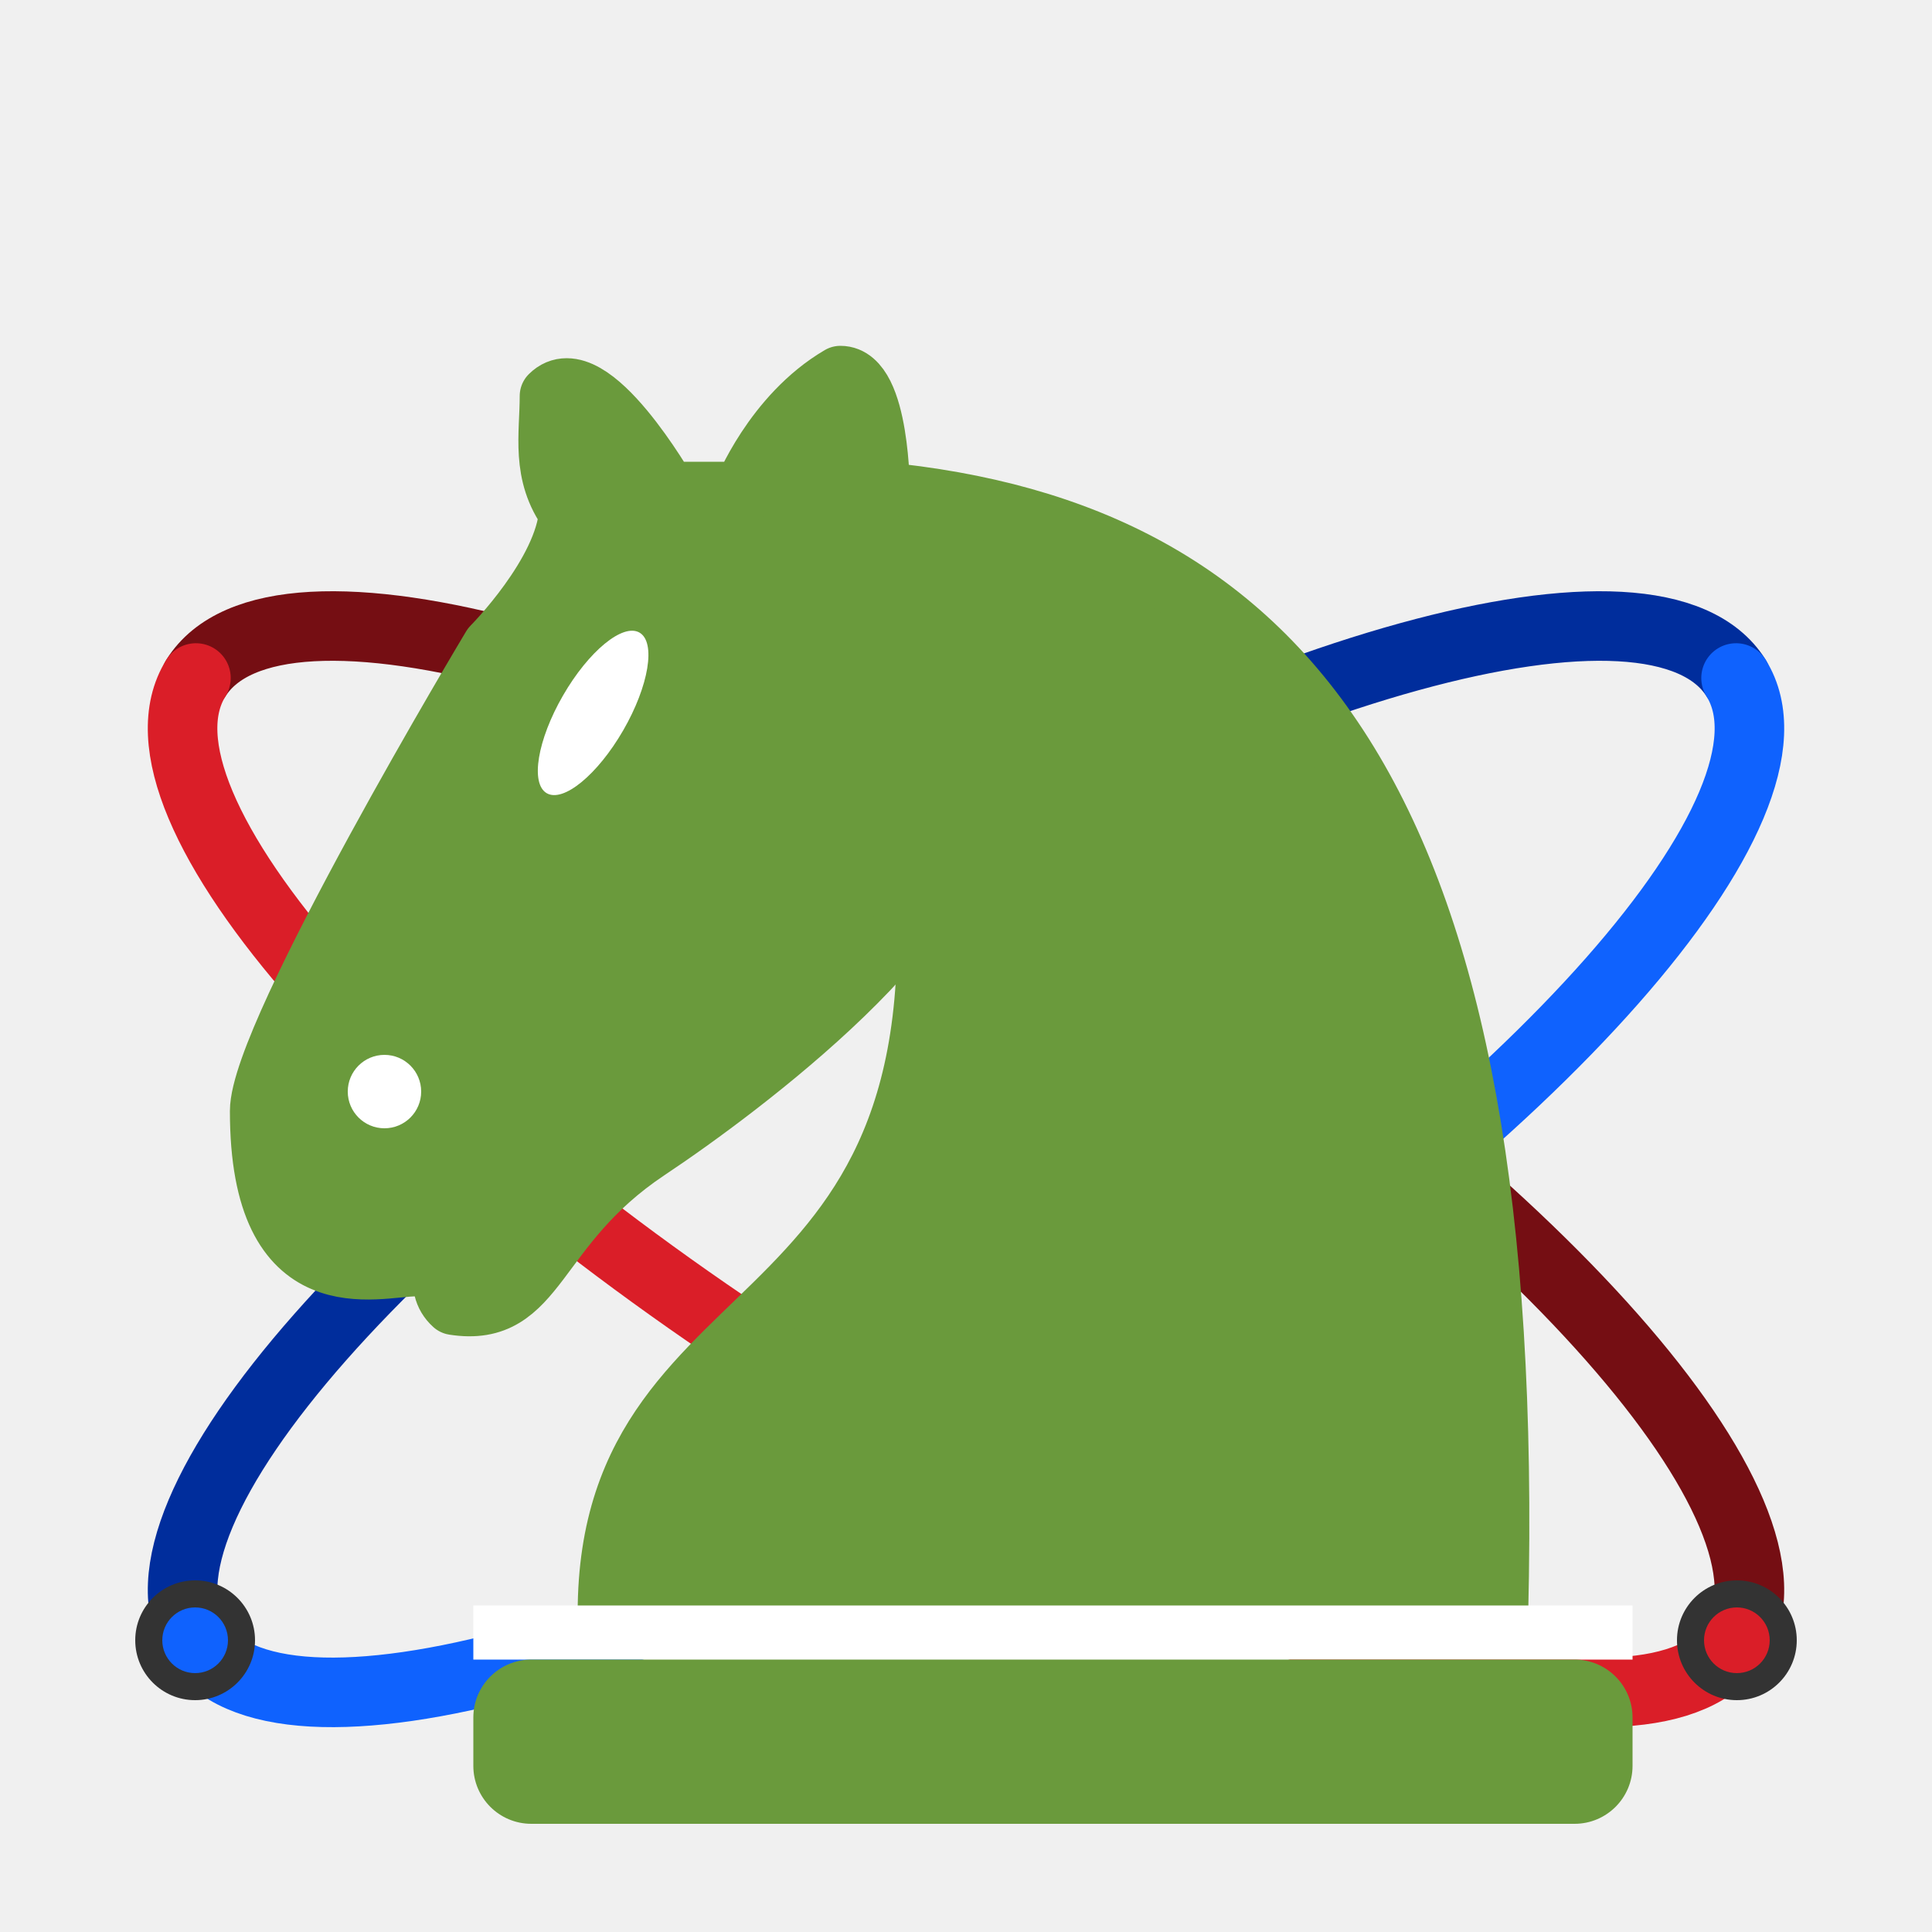
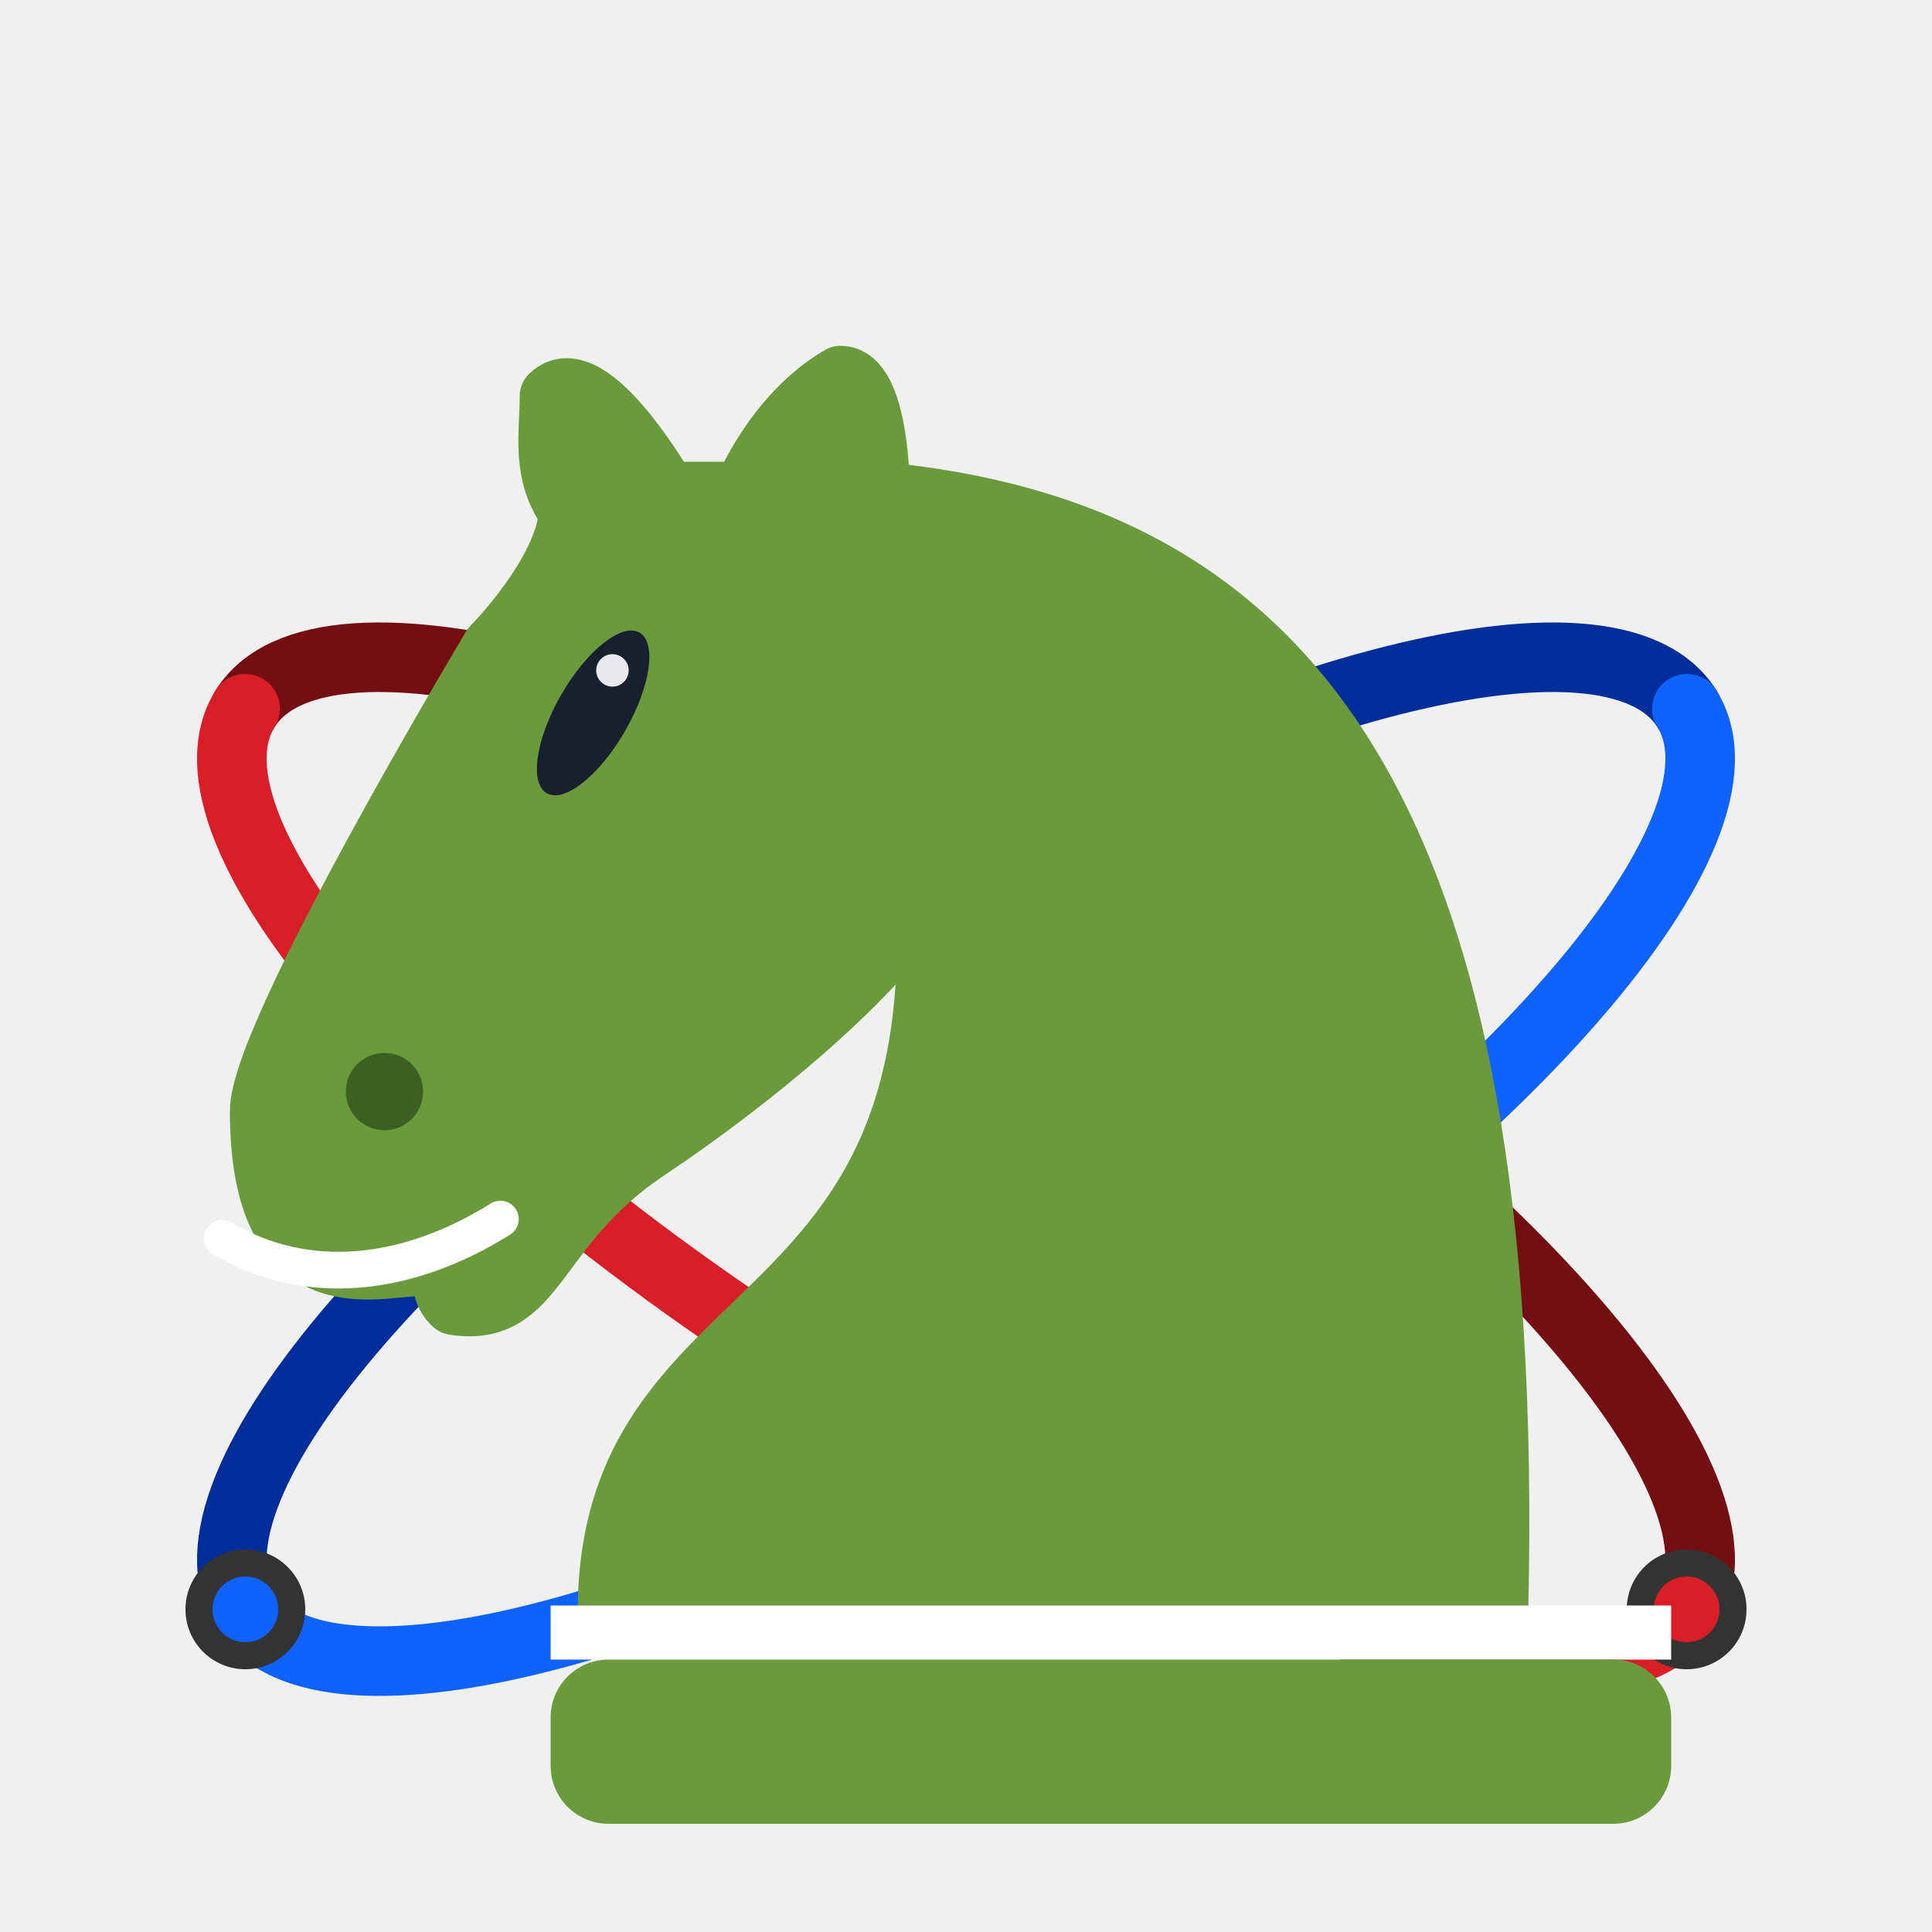
<svg xmlns="http://www.w3.org/2000/svg" viewBox="0 0 100 100">
-   <path d="M-47 0 A47 14 0 0 1 47 0" fill="none" stroke="#002d9c" stroke-width="3.6" stroke-linecap="round" transform="translate(50 60) rotate(-32)" />
-   <path d="M-47 0 A47 14 0 0 1 47 0" fill="none" stroke="#750e13" stroke-width="3.6" stroke-linecap="round" transform="translate(50 60) rotate(32)" />
-   <path d="M-47 0 A47 14 0 0 0 47 0" fill="none" stroke="#0f62fe" stroke-width="3.6" stroke-linecap="round" transform="translate(50 60) rotate(-32)" />
-   <path d="M-47 0 A47 14 0 0 0 47 0" fill="none" stroke="#da1e28" stroke-width="3.6" stroke-linecap="round" transform="translate(50 60) rotate(32)" />
-   <circle cx="10.1" cy="84.9" r="3.1" fill="#333" />
-   <circle cx="10.1" cy="84.9" r="1.7" fill="#0f62fe" />
-   <circle cx="89.9" cy="84.9" r="3.1" fill="#333" />
-   <circle cx="89.9" cy="84.9" r="1.7" fill="#da1e28" />
+   <path d="M-44 0 A44 13.5 0 0 1 44 0" fill="none" stroke="#002d9c" stroke-width="3.6" stroke-linecap="round" transform="translate(50 60) rotate(-32)" />
+   <path d="M-44 0 A44 13.5 0 0 1 44 0" fill="none" stroke="#750e13" stroke-width="3.6" stroke-linecap="round" transform="translate(50 60) rotate(32)" />
+   <path d="M-44 0 A44 13.5 0 0 0 44 0" fill="none" stroke="#0f62fe" stroke-width="3.6" stroke-linecap="round" transform="translate(50 60) rotate(-32)" />
+   <path d="M-44 0 A44 13.5 0 0 0 44 0" fill="none" stroke="#da1e28" stroke-width="3.6" stroke-linecap="round" transform="translate(50 60) rotate(32)" />
+   <circle cx="12.7" cy="83.3" r="3.1" fill="#333" />
+   <circle cx="12.7" cy="83.3" r="1.7" fill="#0f62fe" />
+   <circle cx="87.3" cy="83.3" r="3.1" fill="#333" />
+   <circle cx="87.3" cy="83.3" r="1.7" fill="#da1e28" />
  <g transform="translate(1.50 5.50) scale(2.0)" fill="#6a9a3c" stroke="#6a9a3c" stroke-width="1.6" stroke-linejoin="round" stroke-linecap="round">
    <path d="M22 10c10.5 1 16.5 8 16 29H15c0-9 10-6.5 8-21" />
    <path d="M24 18c.38 2.91-5.55 7.37-8 9-3 2-2.82 4.34-5 4-1.042-.94 1.41-3.04 0-3-1 0 .19 1.23-1 2-1 0-4.003 1-4-4 0-2 6-12 6-12s1.89-1.9 2-3.5c-.73-.994-.5-2-.5-3 1-1 3 2.5 3 2.5h2s.78-1.992 2.5-3c1 0 1 3 1 3" />
  </g>
-   <g transform="translate(1.50 5.50) scale(2.0)" fill="#ffffff">
-     <circle cx="9.2" cy="25.5" r="0.95" />
-     <ellipse cx="14.6" cy="15.7" rx="0.9" ry="2.4" transform="rotate(30 14.6 15.7)" />
+   <g transform="translate(1.50 5.50) scale(2.0)">
+     <ellipse cx="14.6" cy="15.7" rx="0.95" ry="2.4" transform="rotate(30 14.6 15.7)" fill="#16202e" />
+     <circle cx="15.1" cy="14.6" r="0.42" fill="#ffffff" opacity="0.9" />
+     <circle cx="9.2" cy="25.5" r="1.0" fill="#3d5f22" />
+     <path d="M5.0 29.3 C7.2 30.6 9.8 30.3 12.2 28.8" fill="none" stroke="#ffffff" stroke-width="0.95" stroke-linecap="round" />
  </g>
-   <rect x="24.5" y="83.1" width="60.0" height="2.8" fill="#ffffff" />
-   <rect x="24.5" y="85.9" width="60.0" height="8.5" rx="3" fill="#6a9a3c" />
+   <rect x="28.5" y="83.1" width="58.0" height="2.8" fill="#ffffff" />
+   <rect x="28.5" y="85.9" width="58.0" height="8.5" rx="3" fill="#6a9a3c" />
</svg>
